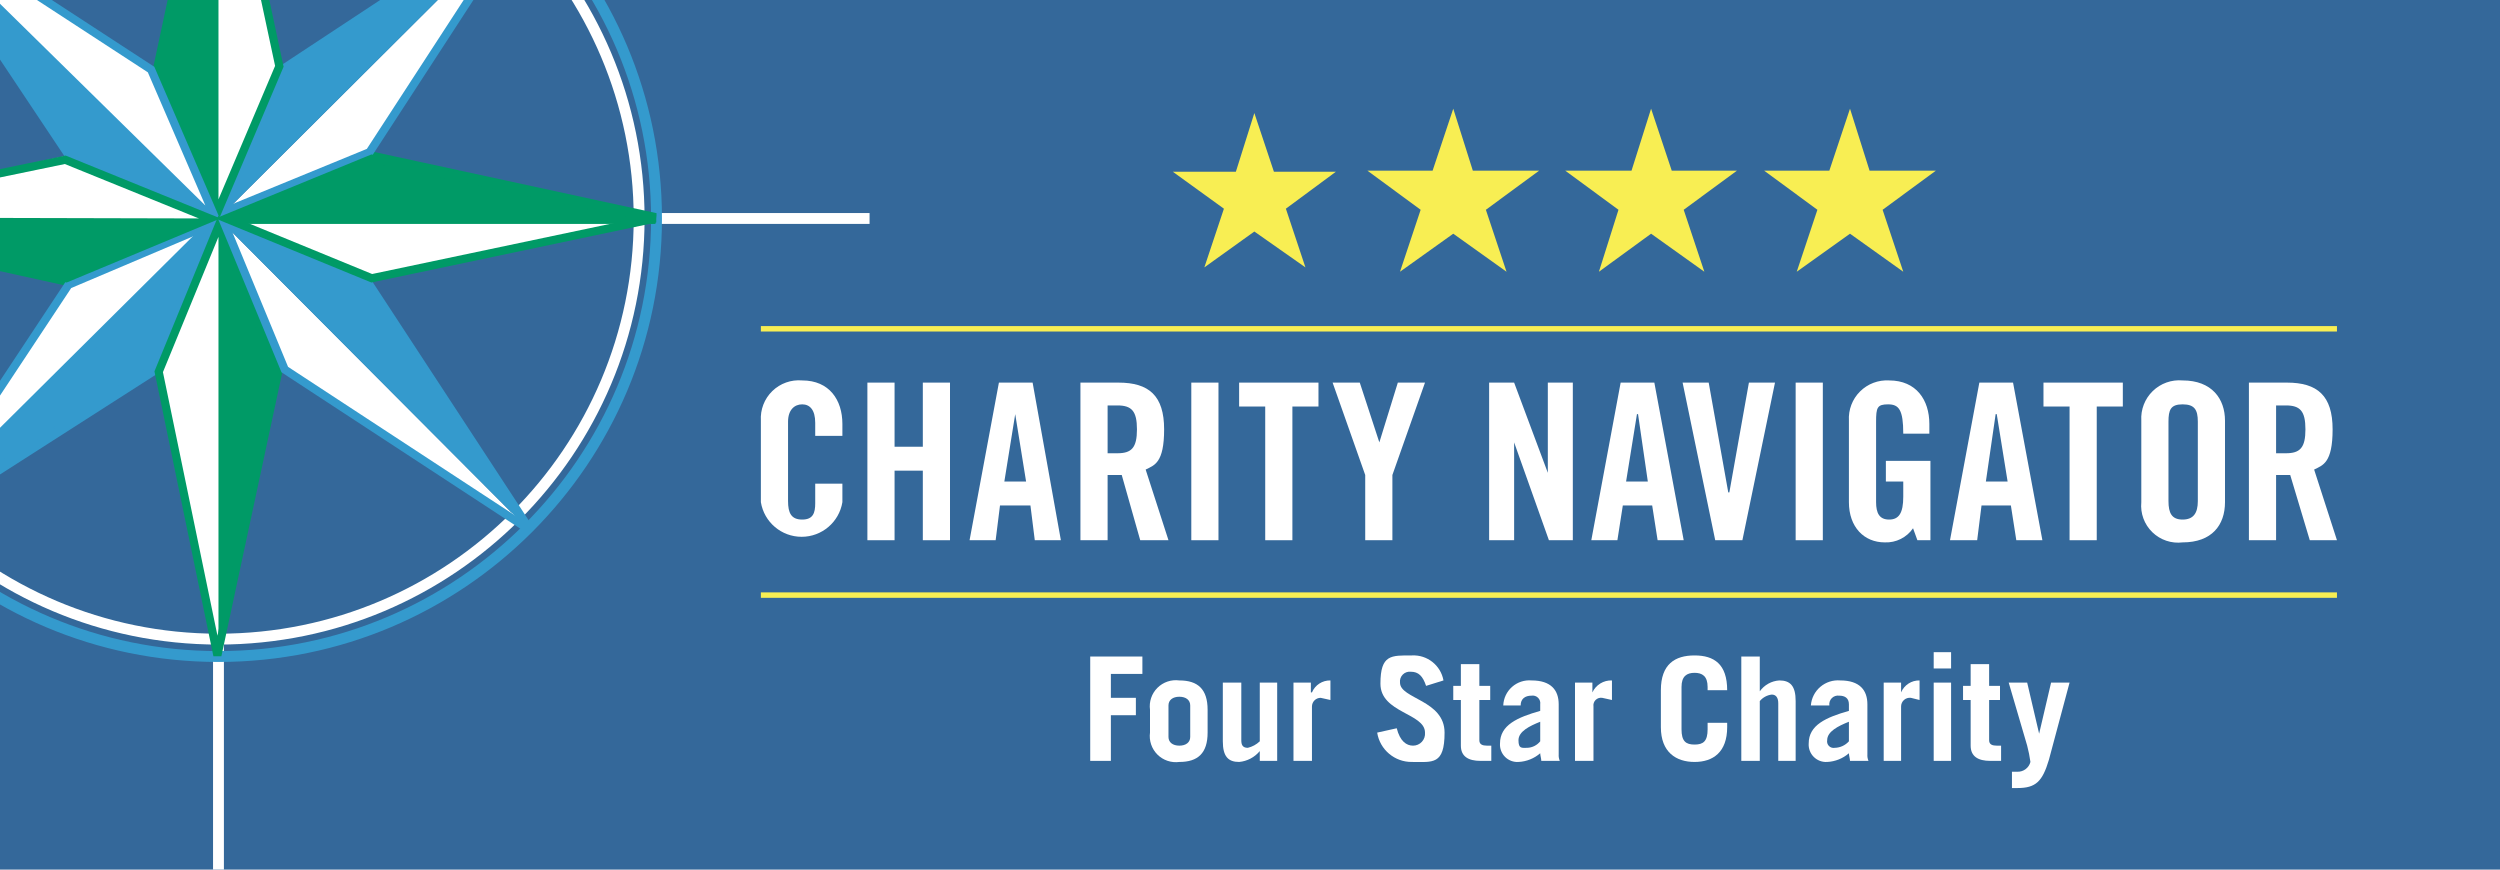
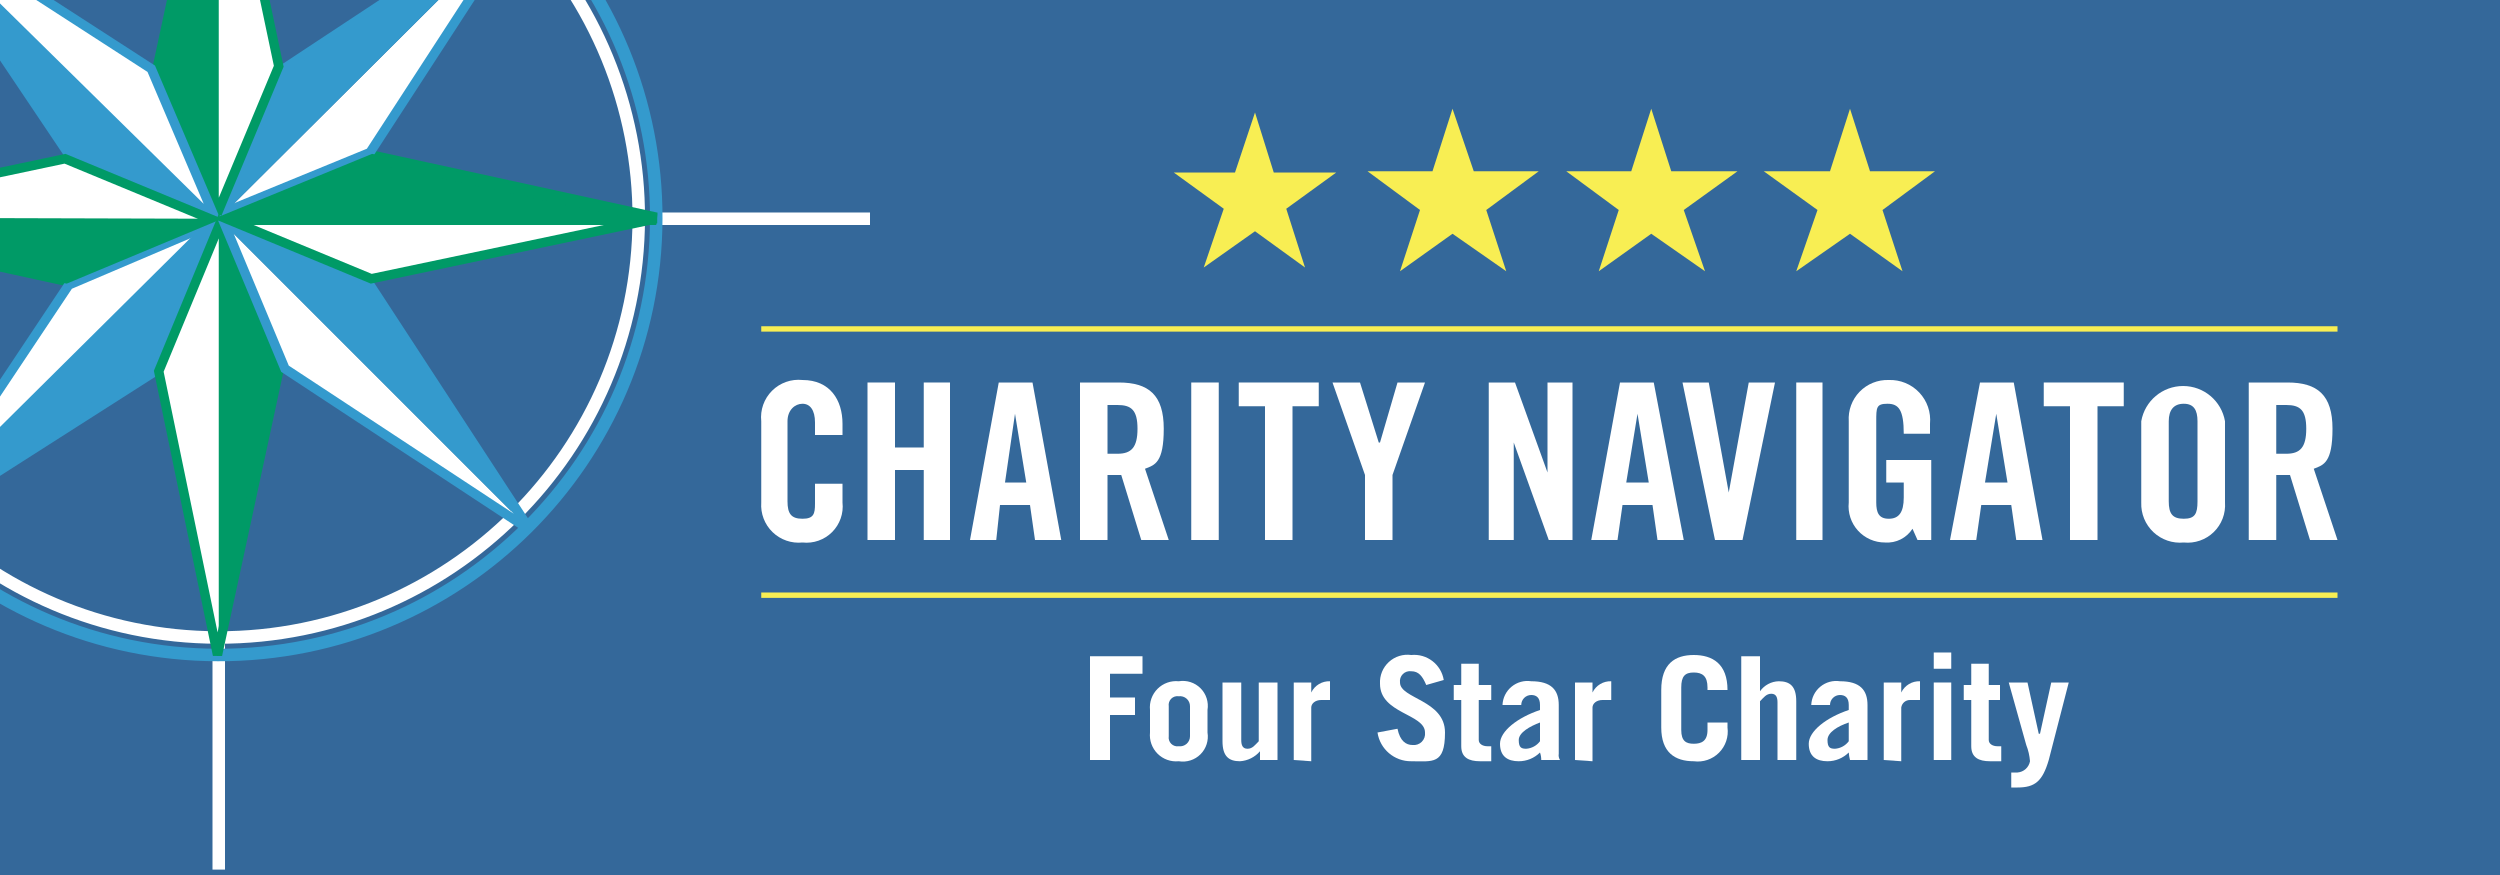
- <svg xmlns="http://www.w3.org/2000/svg" width="230" height="80" viewBox="0 0 230 80">
+ <svg xmlns="http://www.w3.org/2000/svg" width="200" height="70" viewBox="0 0 200 70">
  <defs>
    <clipPath id="a">
-       <rect width="230" height="80" fill="none" />
+       <rect width="200" height="69.57" fill="none" />
    </clipPath>
  </defs>
  <g>
-     <rect width="230" height="80" fill="#34689a" />
+     <rect width="200" height="70" fill="#34689a" />
    <g>
      <g>
-         <polygon points="115.4 10.4 117.2 15.8 122.9 15.8 118.3 19.2 120.1 24.6 115.4 21.3 110.8 24.6 112.6 19.2 107.9 15.8 113.7 15.8 115.4 10.4" fill="#f8ee53" />
-         <polygon points="133.7 10 135.5 15.7 141.6 15.7 136.7 19.3 138.6 25 133.7 21.5 128.8 25 130.7 19.3 125.8 15.7 131.8 15.7 133.7 10" fill="#f8ee53" />
-         <polygon points="151.9 10 153.8 15.7 159.8 15.7 154.9 19.3 156.8 25 151.9 21.5 147.1 25 148.9 19.3 144 15.7 150.1 15.7 151.9 10" fill="#f8ee53" />
-         <polygon points="170.2 10 172 15.7 178.1 15.7 173.2 19.3 175.1 25 170.2 21.5 165.3 25 167.2 19.3 162.3 15.7 168.3 15.7 170.2 10" fill="#f8ee53" />
+         <polygon points="100.4 9 101.9 13.8 106.9 13.8 102.9 16.7 104.4 21.4 100.4 18.5 96.3 21.4 97.9 16.7 93.9 13.8 98.8 13.8 100.4 9" fill="#f8ee53" />
+         <polygon points="116.2 8.7 117.9 13.7 123.1 13.7 118.9 16.8 120.5 21.7 116.2 18.7 112 21.7 113.6 16.8 109.4 13.7 114.6 13.7 116.2 8.7" fill="#f8ee53" />
+         <polygon points="132.1 8.7 133.7 13.7 139 13.7 134.7 16.8 136.4 21.7 132.1 18.7 127.9 21.7 129.5 16.8 125.3 13.7 130.5 13.7 132.1 8.7" fill="#f8ee53" />
+         <polygon points="148 8.7 149.6 13.7 154.8 13.7 150.6 16.8 152.2 21.7 148 18.7 143.7 21.7 145.4 16.8 141.1 13.7 146.4 13.7 148 8.7" fill="#f8ee53" />
      </g>
      <g>
        <g>
-           <rect x="70" y="30" width="145" height="0.5" fill="#f8ee53" />
-           <rect x="70" y="54.5" width="145" height="0.5" fill="#f8ee53" />
+           <rect x="60.9" y="26.1" width="126.1" height="0.43" fill="#f8ee53" />
+           <rect x="60.9" y="47.4" width="126.1" height="0.43" fill="#f8ee53" />
        </g>
        <g>
-           <path d="M75,40.1V38.9c0-1.2-.5-1.7-1.2-1.7s-1.3.5-1.3,1.6v7.3c0,1.1.3,1.7,1.3,1.7s1.2-.6,1.2-1.5V44.5h2.5v1.7a3.8,3.8,0,0,1-7.5,0V38.7A3.5,3.5,0,0,1,73.8,35c2.5,0,3.7,1.8,3.7,4v1.1Z" fill="#fff" />
-           <path d="M79.8,49.7V35.2h2.5v5.9h2.6V35.2h2.5V49.7H84.9V43.3H82.3v6.4Z" fill="#fff" />
-           <path d="M91.6,49.7H89.2l2.7-14.5H95l2.6,14.5H95.2l-.4-3.2H92Zm.8-5.4h2l-1-6.2h0Z" fill="#fff" />
-           <path d="M101.9,49.7H99.4V35.2h3.5c2.8,0,4.2,1.2,4.2,4.3s-.9,3.3-1.7,3.7l2.1,6.5h-2.6l-1.7-6h-1.3Zm0-8h.9c1.3,0,1.8-.5,1.8-2.2s-.5-2.2-1.8-2.2h-.9Z" fill="#fff" />
-           <path d="M109.6,49.7V35.2h2.5V49.7Z" fill="#fff" />
-           <path d="M116.4,37.4H114V35.2h7.3v2.2h-2.4V49.7h-2.5Z" fill="#fff" />
-           <path d="M128.1,49.7h-2.5v-6l-3-8.5h2.5l1.8,5.5h0l1.7-5.5h2.5l-3,8.5Z" fill="#fff" />
-           <path d="M137,49.7V35.2h2.3l3.1,8.3h0V35.2h2.3V49.7h-2.2l-3.2-9h0v9Z" fill="#fff" />
-           <path d="M148.8,49.7h-2.4l2.7-14.5h3.1l2.7,14.5h-2.4l-.5-3.2h-2.7Zm.8-5.4h2l-.9-6.2h-.1Z" fill="#fff" />
-           <path d="M160.9,35.2h2.4l-3,14.5h-2.5l-3-14.5h2.4L159,45.3h.1Z" fill="#fff" />
-           <path d="M165.2,49.7V35.2h2.5V49.7Z" fill="#fff" />
-           <path d="M173.5,42.4h4.1v7.3h-1.2l-.4-1.1a3,3,0,0,1-2.6,1.3c-1.9,0-3.3-1.4-3.3-3.7V38.7a3.5,3.5,0,0,1,3.7-3.7c2.5,0,3.7,1.8,3.7,4v.9h-2.4c0-2.2-.4-2.7-1.4-2.7s-1.1.3-1.1,1.6v7.4c0,1,.3,1.6,1.2,1.6s1.3-.6,1.3-2.1V44.3h-1.6Z" fill="#fff" />
-           <path d="M181.9,49.7h-2.5l2.7-14.5h3.1l2.7,14.5h-2.4l-.5-3.2h-2.7Zm.8-5.4h2l-1-6.2h-.1Z" fill="#fff" />
-           <path d="M190.4,37.4H188V35.2h7.3v2.2h-2.4V49.7h-2.5Z" fill="#fff" />
-           <path d="M197,38.7a3.5,3.5,0,0,1,3.8-3.7c2.7,0,3.9,1.7,3.9,3.7v7.5c0,2.1-1.2,3.7-3.9,3.7a3.4,3.4,0,0,1-3.8-3.7Zm2.5,7.4c0,1.1.3,1.7,1.3,1.7s1.4-.6,1.4-1.7V38.8c0-1.1-.3-1.6-1.4-1.6s-1.3.5-1.3,1.6Z" fill="#fff" />
-           <path d="M209.4,49.7h-2.5V35.2h3.5c2.8,0,4.2,1.2,4.2,4.3s-.9,3.3-1.7,3.7l2.1,6.5h-2.5l-1.8-6h-1.3Zm0-8h.9c1.3,0,1.8-.5,1.8-2.2s-.5-2.2-1.8-2.2h-.9Z" fill="#fff" />
+           <path d="M65.2,34.8v-1c0-1-.4-1.5-1-1.5s-1.2.5-1.2,1.4v6.4c0,1,.3,1.4,1.2,1.4s1-.4,1-1.2V38.7h2.2v1.5a2.9,2.9,0,0,1-3.2,3.2,3,3,0,0,1-3.3-3.2V33.7a3,3,0,0,1,3.3-3.3c2.2,0,3.2,1.6,3.2,3.5v.9Z" fill="#fff" />
+           <path d="M69.4,43.2V30.6h2.2v5.2h2.3V30.6H76V43.2H73.9V37.6H71.6v5.6Z" fill="#fff" />
+           <path d="M79.7,43.2H77.6l2.3-12.6h2.7l2.3,12.6H82.8l-.4-2.8H80Zm.7-4.6h1.7l-.9-5.5h0Z" fill="#fff" />
+           <path d="M88.6,43.2H86.4V30.6h3.1c2.4,0,3.6,1,3.6,3.7s-.7,2.9-1.5,3.2l1.9,5.7H91.3L89.7,38H88.6Zm0-6.9h.8c1.1,0,1.6-.5,1.6-2s-.5-1.9-1.6-1.9h-.8Z" fill="#fff" />
+           <path d="M95.3,43.2V30.6h2.2V43.2Z" fill="#fff" />
+           <path d="M101.2,32.5H99.1V30.6h6.4v1.9h-2.1V43.2h-2.2Z" fill="#fff" />
+           <path d="M111.4,43.2h-2.2V38l-2.6-7.4h2.2l1.5,4.8h.1l1.4-4.8H114L111.4,38Z" fill="#fff" />
+           <path d="M119.1,43.2V30.6h2.1l2.6,7.2h0V30.6h2V43.2h-1.9l-2.8-7.8h0v7.8Z" fill="#fff" />
+           <path d="M129.4,43.2h-2.1l2.3-12.6h2.7l2.4,12.6h-2.1l-.4-2.8h-2.4Zm.7-4.6h1.8l-.9-5.5h0Z" fill="#fff" />
+           <path d="M139.9,30.6H142l-2.6,12.6h-2.2l-2.6-12.6h2.1l1.6,8.8h0Z" fill="#fff" />
+           <path d="M143.7,43.2V30.6h2.1V43.2Z" fill="#fff" />
+           <path d="M150.9,36.8h3.6v6.4h-1.1l-.4-.9a2.4,2.4,0,0,1-2.2,1.1,2.9,2.9,0,0,1-2.9-3.2V33.7a3.1,3.1,0,0,1,3.2-3.3,3.2,3.2,0,0,1,3.3,3.5v.8h-2.1c0-1.9-.4-2.4-1.3-2.4s-.9.3-.9,1.4v6.5c0,.8.2,1.3,1,1.3s1.2-.5,1.2-1.7V38.6h-1.4Z" fill="#fff" />
+           <path d="M158.1,43.2H156l2.4-12.6h2.7l2.3,12.6h-2.1l-.4-2.8h-2.4Zm.7-4.6h1.8l-.9-5.5h0Z" fill="#fff" />
+           <path d="M165.6,32.5h-2.1V30.6h6.4v1.9h-2.1V43.2h-2.2Z" fill="#fff" />
+           <path d="M171.3,33.7a3.4,3.4,0,0,1,6.7,0v6.5a3,3,0,0,1-3.3,3.2,3.1,3.1,0,0,1-3.4-3.2Zm2.2,6.4c0,1,.3,1.4,1.2,1.4s1.1-.4,1.1-1.4V33.7c0-.9-.3-1.4-1.1-1.4s-1.2.5-1.2,1.4Z" fill="#fff" />
+           <path d="M182.1,43.2h-2.2V30.6H183c2.4,0,3.6,1,3.6,3.7s-.7,2.9-1.5,3.2l1.9,5.7h-2.2L183.2,38h-1.1Zm0-6.9h.8c1.1,0,1.6-.5,1.6-2s-.5-1.9-1.6-1.9h-.8Z" fill="#fff" />
        </g>
      </g>
      <g>
-         <path d="M100.3,70V60.4h4.8V62h-2.9v2.2h2.3v1.6h-2.3V70Z" fill="#fff" />
-         <path d="M105.8,65.3a2.4,2.4,0,0,1,2.7-2.7c1.7,0,2.6.8,2.6,2.7v2.1c0,1.9-.9,2.7-2.6,2.7a2.4,2.4,0,0,1-2.7-2.7Zm1.7,2.5c0,.5.4.8,1,.8s1-.3,1-.8V64.9c0-.5-.4-.8-1-.8s-1,.3-1,.8Z" fill="#fff" />
-         <path d="M117.5,62.8V70h-1.6v-.9a2.8,2.8,0,0,1-1.9,1c-1,0-1.5-.5-1.5-1.9V62.8h1.7v5.3c0,.4.1.7.6.7a2.4,2.4,0,0,0,1.1-.6V62.8Z" fill="#fff" />
-         <path d="M119,70V62.8h1.6v.9h.1a1.8,1.8,0,0,1,1.7-1.1v1.8l-.9-.2a.8.8,0,0,0-.8.8v5Z" fill="#fff" />
-         <path d="M131.2,63.1c-.3-.9-.7-1.3-1.4-1.3a.9.9,0,0,0-1,1c0,1.5,4.1,1.6,4.1,4.6s-1.1,2.7-3,2.7a3.2,3.2,0,0,1-3.2-2.7l1.8-.4c.3,1.2.9,1.6,1.5,1.6a1.1,1.1,0,0,0,1.1-1.2c0-1.8-4.1-1.8-4.1-4.5s1-2.6,2.9-2.6a2.8,2.8,0,0,1,2.9,2.3Z" fill="#fff" />
-         <path d="M133.7,64.4V63.1h.7v-2h1.7v2h1v1.3h-1v3.7c0,.4.3.5.7.5h.4V70h-1c-1.1,0-1.8-.4-1.8-1.4V64.4Z" fill="#fff" />
-         <path d="M138.3,64.9a2.4,2.4,0,0,1,2.6-2.3c1.8,0,2.5.9,2.5,2.2v4.6a1.3,1.3,0,0,0,.1.6h-1.7c0-.2-.1-.5-.1-.7a3.3,3.3,0,0,1-2,.8,1.6,1.6,0,0,1-1.7-1.7c0-1.7,1.6-2.4,3.7-3v-.6a.7.7,0,0,0-.8-.8c-.6,0-1,.3-1,.9Zm3.4,1.5c-1,.4-2,.9-2,1.7s.3.7.8.7a1.6,1.6,0,0,0,1.2-.6Z" fill="#fff" />
-         <path d="M144.9,70V62.8h1.6v.9h0a1.9,1.9,0,0,1,1.8-1.1v1.8l-.9-.2a.7.7,0,0,0-.8.8v5Z" fill="#fff" />
-         <path d="M154.7,67.1c0,1.1.4,1.4,1.2,1.4s1.2-.3,1.2-1.4v-.6h1.8v.4c0,2.3-1.3,3.2-3,3.2s-3.1-.9-3.1-3.2V63.5c0-2.4,1.3-3.2,3.1-3.2s3,.8,3,3.2h-1.8v-.3c0-1-.5-1.3-1.2-1.3s-1.2.3-1.2,1.3Z" fill="#fff" />
-         <path d="M160.2,70V60.4h1.7v3.2a2.4,2.4,0,0,1,1.8-1c1,0,1.5.5,1.5,1.9V70h-1.6V64.7c0-.5-.2-.8-.6-.8a1.7,1.7,0,0,0-1.1.6V70Z" fill="#fff" />
-         <path d="M166.6,64.9a2.5,2.5,0,0,1,2.7-2.3c1.8,0,2.5.9,2.5,2.2v4.6a1.3,1.3,0,0,0,.1.6h-1.7c0-.2-.1-.5-.1-.7a3.3,3.3,0,0,1-2,.8,1.6,1.6,0,0,1-1.7-1.7c0-1.7,1.6-2.4,3.7-3v-.6c0-.6-.4-.8-.9-.8a.8.8,0,0,0-.9.9Zm3.5,1.5c-1,.4-2,.9-2,1.7a.6.6,0,0,0,.7.7,1.8,1.8,0,0,0,1.3-.6Z" fill="#fff" />
-         <path d="M173.3,70V62.8h1.6v.9h0a1.8,1.8,0,0,1,1.7-1.1v1.8l-.8-.2a.8.8,0,0,0-.9.8v5Z" fill="#fff" />
-         <path d="M177.9,61.5V60h1.6v1.5Zm1.6,1.3V70h-1.6V62.8Z" fill="#fff" />
-         <path d="M180.6,64.4V63.1h.7v-2H183v2h1v1.3h-1v3.7c0,.4.3.5.7.5h.4V70h-1c-1.1,0-1.8-.4-1.8-1.4V64.4Z" fill="#fff" />
-         <path d="M185.1,71h.5a1.2,1.2,0,0,0,1.2-.9,13.1,13.1,0,0,0-.3-1.5l-1.7-5.8h1.7l1.1,4.7h0l1.1-4.7h1.7l-1.9,7.1c-.6,2-1.2,2.6-2.9,2.6h-.5Z" fill="#fff" />
+         <path d="M87.2,60.8V52.5h4.2v1.4H88.8v1.9h2v1.4h-2v3.6Z" fill="#fff" />
+         <path d="M92,56.8a2.1,2.1,0,0,1,2.3-2.3,2,2,0,0,1,2.3,2.3v1.8a2,2,0,0,1-2.3,2.3A2.1,2.1,0,0,1,92,58.6Zm1.5,2.1a.7.7,0,0,0,.8.8.8.8,0,0,0,.9-.8V56.5a.8.8,0,0,0-.9-.8.7.7,0,0,0-.8.8Z" fill="#fff" />
+         <path d="M102.2,54.6v6.2h-1.4v-.7a2.3,2.3,0,0,1-1.6.8c-.9,0-1.4-.4-1.4-1.6V54.6h1.5v4.6c0,.4.1.7.5.7s.6-.3.9-.6V54.6Z" fill="#fff" />
+         <path d="M103.5,60.8V54.6h1.4v.8h0a1.6,1.6,0,0,1,1.5-.9V56h-.7c-.5,0-.8.3-.8.6v4.3Z" fill="#fff" />
+         <path d="M114.1,54.8c-.3-.7-.6-1.1-1.2-1.1a.8.8,0,0,0-.9.9c0,1.3,3.6,1.4,3.6,4s-1,2.3-2.7,2.3a2.7,2.7,0,0,1-2.7-2.3l1.6-.3c.2,1,.7,1.3,1.2,1.3a.9.9,0,0,0,1-1c0-1.5-3.6-1.5-3.6-3.9a2.2,2.2,0,0,1,2.5-2.3,2.4,2.4,0,0,1,2.6,2Z" fill="#fff" />
+         <path d="M116.3,56V54.8h.6V53.1h1.4v1.7h1V56h-1v3.2c0,.3.3.5.7.5h.3v1.2h-.9c-.9,0-1.5-.3-1.5-1.2V56Z" fill="#fff" />
+         <path d="M120.2,56.4a2,2,0,0,1,2.3-1.9c1.6,0,2.2.7,2.2,1.9v3.9a.7.7,0,0,0,.1.5h-1.5a1.8,1.8,0,0,0-.1-.6,2.4,2.4,0,0,1-1.7.7c-.9,0-1.5-.4-1.5-1.4s1.4-2.1,3.2-2.7v-.4c0-.6-.3-.8-.7-.8a.8.8,0,0,0-.8.8Zm3,1.4c-.8.3-1.7.8-1.7,1.4s.2.7.6.7a1.5,1.5,0,0,0,1.1-.6Z" fill="#fff" />
+         <path d="M126,60.8V54.6h1.4v.8h0a1.6,1.6,0,0,1,1.5-.9V56h-.7c-.5,0-.8.3-.8.6v4.3Z" fill="#fff" />
+         <path d="M134.5,58.4c0,.9.4,1.1,1,1.1s1.1-.2,1.1-1.1v-.6h1.6v.4a2.4,2.4,0,0,1-2.7,2.7c-1.5,0-2.6-.7-2.6-2.7v-3c0-2.1,1.1-2.8,2.6-2.8s2.7.7,2.7,2.8h-1.6V55c0-.9-.4-1.2-1.1-1.2s-1,.3-1,1.2Z" fill="#fff" />
+         <path d="M139.3,60.8V52.5h1.5v2.8a1.9,1.9,0,0,1,1.5-.8c.9,0,1.4.4,1.4,1.6v4.7h-1.5V56.2c0-.4-.1-.7-.5-.7s-.6.3-.9.6v4.7Z" fill="#fff" />
+         <path d="M144.9,56.4a2,2,0,0,1,2.3-1.9c1.6,0,2.2.7,2.2,1.9v4.4H148a3.5,3.5,0,0,1-.1-.6,2.4,2.4,0,0,1-1.7.7c-.9,0-1.5-.4-1.5-1.4s1.4-2.1,3.2-2.7v-.4c0-.6-.3-.8-.7-.8a.8.8,0,0,0-.8.8Zm3,1.4c-.9.3-1.7.8-1.7,1.4s.2.7.6.7a1.5,1.5,0,0,0,1.1-.6Z" fill="#fff" />
+         <path d="M150.7,60.8V54.6h1.4v.8h0a1.6,1.6,0,0,1,1.5-.9V56h-.8a.7.7,0,0,0-.7.6v4.3Z" fill="#fff" />
+         <path d="M154.7,53.5V52.2h1.4v1.3Zm1.4,1.1v6.2h-1.4V54.6Z" fill="#fff" />
+         <path d="M157.1,56V54.8h.6V53.1h1.4v1.7h.9V56h-.9v3.2c0,.3.3.5.7.5h.3v1.2h-.9c-.9,0-1.5-.3-1.5-1.2V56Z" fill="#fff" />
+         <path d="M160.9,61.8h.5a1.1,1.1,0,0,0,1-.9,4.5,4.5,0,0,0-.3-1.3l-1.4-5h1.5l.9,4.1h.1l.9-4.1h1.4l-1.6,6.2c-.5,1.7-1.1,2.2-2.5,2.2h-.5Z" fill="#fff" />
      </g>
    </g>
    <g clip-path="url(#a)">
      <g>
-         <line x1="-40" y1="20.1" x2="80" y2="20.1" fill="none" stroke="#fff" />
-         <line x1="20.1" y1="-40" x2="20.1" y2="80" fill="none" stroke="#fff" />
-         <path d="M60.4,20.1A40.3,40.3,0,1,1,20.1-20.2,40.3,40.3,0,0,1,60.4,20.1Z" fill="none" stroke="#349acd" />
-         <path d="M58.8,20.1A38.7,38.7,0,1,1,20.1-18.6,38.7,38.7,0,0,1,58.8,20.1Z" fill="none" stroke="#fff" />
-         <polygon points="20.1 -20.1 25.9 6.3 20.1 20.1 20.1 -20.1" fill="#fff" />
-         <polygon points="20.1 20.1 14.4 6.2 20.1 -20.1 20.1 20.1" fill="#009a66" />
-         <polygon points="48.6 -8.3 34 14.4 20.1 20.1 48.6 -8.3" fill="#fff" />
-         <polygon points="20.1 20.1 25.9 6.2 48.6 -8.3 20.1 20.1" fill="#349acd" />
-         <polygon points="60.3 20.1 33.9 25.9 20.1 20.1 60.3 20.1" fill="#fff" />
-         <polygon points="20.1 20.1 34 14.4 60.3 20.1 20.1 20.1" fill="#009a66" stroke="#009a66" stroke-miterlimit="3.86" />
-         <polygon points="48.5 48.6 25.8 33.9 20.1 20.1 48.5 48.6" fill="#fff" />
-         <polyline points="20.1 20.1 34 25.9 48.5 48.6" fill="#349acd" />
-         <polygon points="20.1 60.3 14.3 33.9 20.1 20.1 20.1 60.3" fill="#fff" />
-         <polygon points="20.1 20.1 25.8 34 20.1 60.3 20.1 20.1" fill="#009a66" />
-         <polygon points="-8.5 48.5 6.3 25.8 20.1 20.1 -8.5 48.5" fill="#fff" />
-         <polygon points="20.1 20.1 14.3 33.9 -8.5 48.5 20.1 20.1" fill="#349acd" stroke="#349acd" stroke-miterlimit="3.86" />
-         <polygon points="20.1 20.1 6.2 25.8 -20.1 20 20.1 20.1" fill="#009a66" stroke="#009a66" stroke-miterlimit="3.86" />
-         <polygon points="-8.9 -8.4 13.8 6.2 19.5 20 -8.9 -8.4" fill="#fff" />
-         <polygon points="-20.1 20 6.3 14.3 20.1 20.1 -20.1 20" fill="#fff" />
-         <polygon points="19.7 19.7 5.8 13.9 -8.7 -8.2 19.7 19.7" fill="#349acd" />
-         <polygon points="48.7 -8.6 34 14 20.6 19.5 26.1 6.3 48.7 -8.6" fill="none" stroke="#349acd" stroke-width="0.75" />
-         <polygon points="20.1 -20.1 25.7 6.1 20.1 19.3 14.5 6.1 20.1 -20.1" fill="none" stroke="#009a66" stroke-width="0.75" />
-         <polygon points="-8.8 -8.4 13.9 6.4 19.6 19.6 6.2 14.1 -8.8 -8.4" fill="none" stroke="#349acd" stroke-width="0.75" />
-         <polygon points="-8.6 48.7 6.3 26.2 19.5 20.6 14.1 34 -8.6 48.7" fill="none" stroke="#349acd" stroke-width="0.75" />
-         <polygon points="20 60.3 14.6 34.2 20.1 20.8 25.6 34.2 20 60.3" fill="none" stroke="#009a66" stroke-width="0.75" />
-         <polygon points="48.8 48.8 26.2 34 20.7 20.7 34 26.2 48.8 48.8" fill="none" stroke="#349acd" stroke-width="0.75" />
-         <polygon points="60.3 20.1 34.2 25.6 20.8 20.1 34.2 14.6 60.3 20.1" fill="none" stroke="#009a66" stroke-width="0.75" />
-         <polygon points="-20.1 20.1 6 14.7 19.3 20.1 6.1 25.6 -20.1 20.1" fill="none" stroke="#009a66" stroke-width="0.75" />
+         <line x1="-34.8" y1="17.5" x2="69.6" y2="17.5" fill="none" stroke="#fff" />
+         <line x1="17.5" y1="-34.8" x2="17.5" y2="69.6" fill="none" stroke="#fff" />
+         <path d="M52.5,17.5a35,35,0,1,1-35-35.1A35,35,0,0,1,52.5,17.5Z" fill="none" stroke="#349acd" />
+         <path d="M51.1,17.5A33.6,33.6,0,1,1,17.5-16.2,33.6,33.6,0,0,1,51.1,17.5Z" fill="none" stroke="#fff" />
+         <polygon points="17.5 -17.5 22.5 5.5 17.5 17.5 17.5 -17.5" fill="#fff" />
+         <polygon points="17.5 17.5 12.5 5.4 17.5 -17.5 17.5 17.5" fill="#009a66" />
+         <polygon points="42.3 -7.2 29.5 12.5 17.5 17.5 42.3 -7.2" fill="#fff" />
+         <polygon points="17.5 17.5 22.5 5.4 42.3 -7.2 17.5 17.5" fill="#349acd" />
+         <polygon points="52.5 17.5 29.5 22.5 17.5 17.5 52.5 17.5" fill="#fff" />
+         <polygon points="17.5 17.5 29.6 12.5 52.5 17.5 17.5 17.5" fill="#009a66" stroke="#009a66" stroke-miterlimit="3.86" />
+         <polygon points="42.2 42.2 22.4 29.5 17.5 17.5 42.2 42.2" fill="#fff" />
+         <polyline points="17.5 17.5 29.5 22.5 42.2 42.2" fill="#349acd" />
+         <polygon points="17.5 52.4 12.5 29.5 17.5 17.5 17.5 52.4" fill="#fff" />
+         <polygon points="17.5 17.5 22.4 29.6 17.5 52.4 17.5 17.5" fill="#009a66" />
+         <polygon points="-7.4 42.2 5.5 22.4 17.5 17.5 -7.4 42.2" fill="#fff" />
+         <polygon points="17.5 17.5 12.5 29.5 -7.4 42.2 17.5 17.5" fill="#349acd" stroke="#349acd" stroke-miterlimit="3.86" />
+         <polygon points="17.5 17.5 5.4 22.4 -17.5 17.4 17.5 17.5" fill="#009a66" stroke="#009a66" stroke-miterlimit="3.86" />
+         <polygon points="-7.7 -7.3 12 5.4 17 17.4 -7.7 -7.3" fill="#fff" />
+         <polygon points="-17.5 17.4 5.5 12.4 17.5 17.5 -17.5 17.4" fill="#fff" />
+         <polygon points="17.1 17.1 5.1 12.1 -7.6 -7.2 17.1 17.1" fill="#349acd" />
+         <polygon points="42.4 -7.5 29.6 12.2 17.9 17 22.7 5.5 42.4 -7.5" fill="none" stroke="#349acd" stroke-width="0.75" />
+         <polygon points="17.5 -17.5 22.3 5.3 17.5 16.8 12.6 5.3 17.5 -17.5" fill="none" stroke="#009a66" stroke-width="0.75" />
+         <polygon points="-7.7 -7.3 12.1 5.5 17 17 5.4 12.2 -7.7 -7.3" fill="none" stroke="#349acd" stroke-width="0.75" />
+         <polygon points="-7.5 42.3 5.5 22.8 17 17.9 12.2 29.6 -7.5 42.3" fill="none" stroke="#349acd" stroke-width="0.75" />
+         <polygon points="17.4 52.4 12.7 29.7 17.5 18.1 22.3 29.7 17.4 52.4" fill="none" stroke="#009a66" stroke-width="0.75" />
+         <polygon points="42.4 42.4 22.8 29.5 18 18 29.6 22.8 42.4 42.4" fill="none" stroke="#349acd" stroke-width="0.75" />
+         <polygon points="52.5 17.5 29.7 22.3 18.1 17.5 29.8 12.7 52.5 17.5" fill="none" stroke="#009a66" stroke-width="0.75" />
+         <polygon points="-17.5 17.5 5.2 12.7 16.8 17.5 5.3 22.3 -17.5 17.5" fill="none" stroke="#009a66" stroke-width="0.75" />
      </g>
    </g>
  </g>
</svg>
